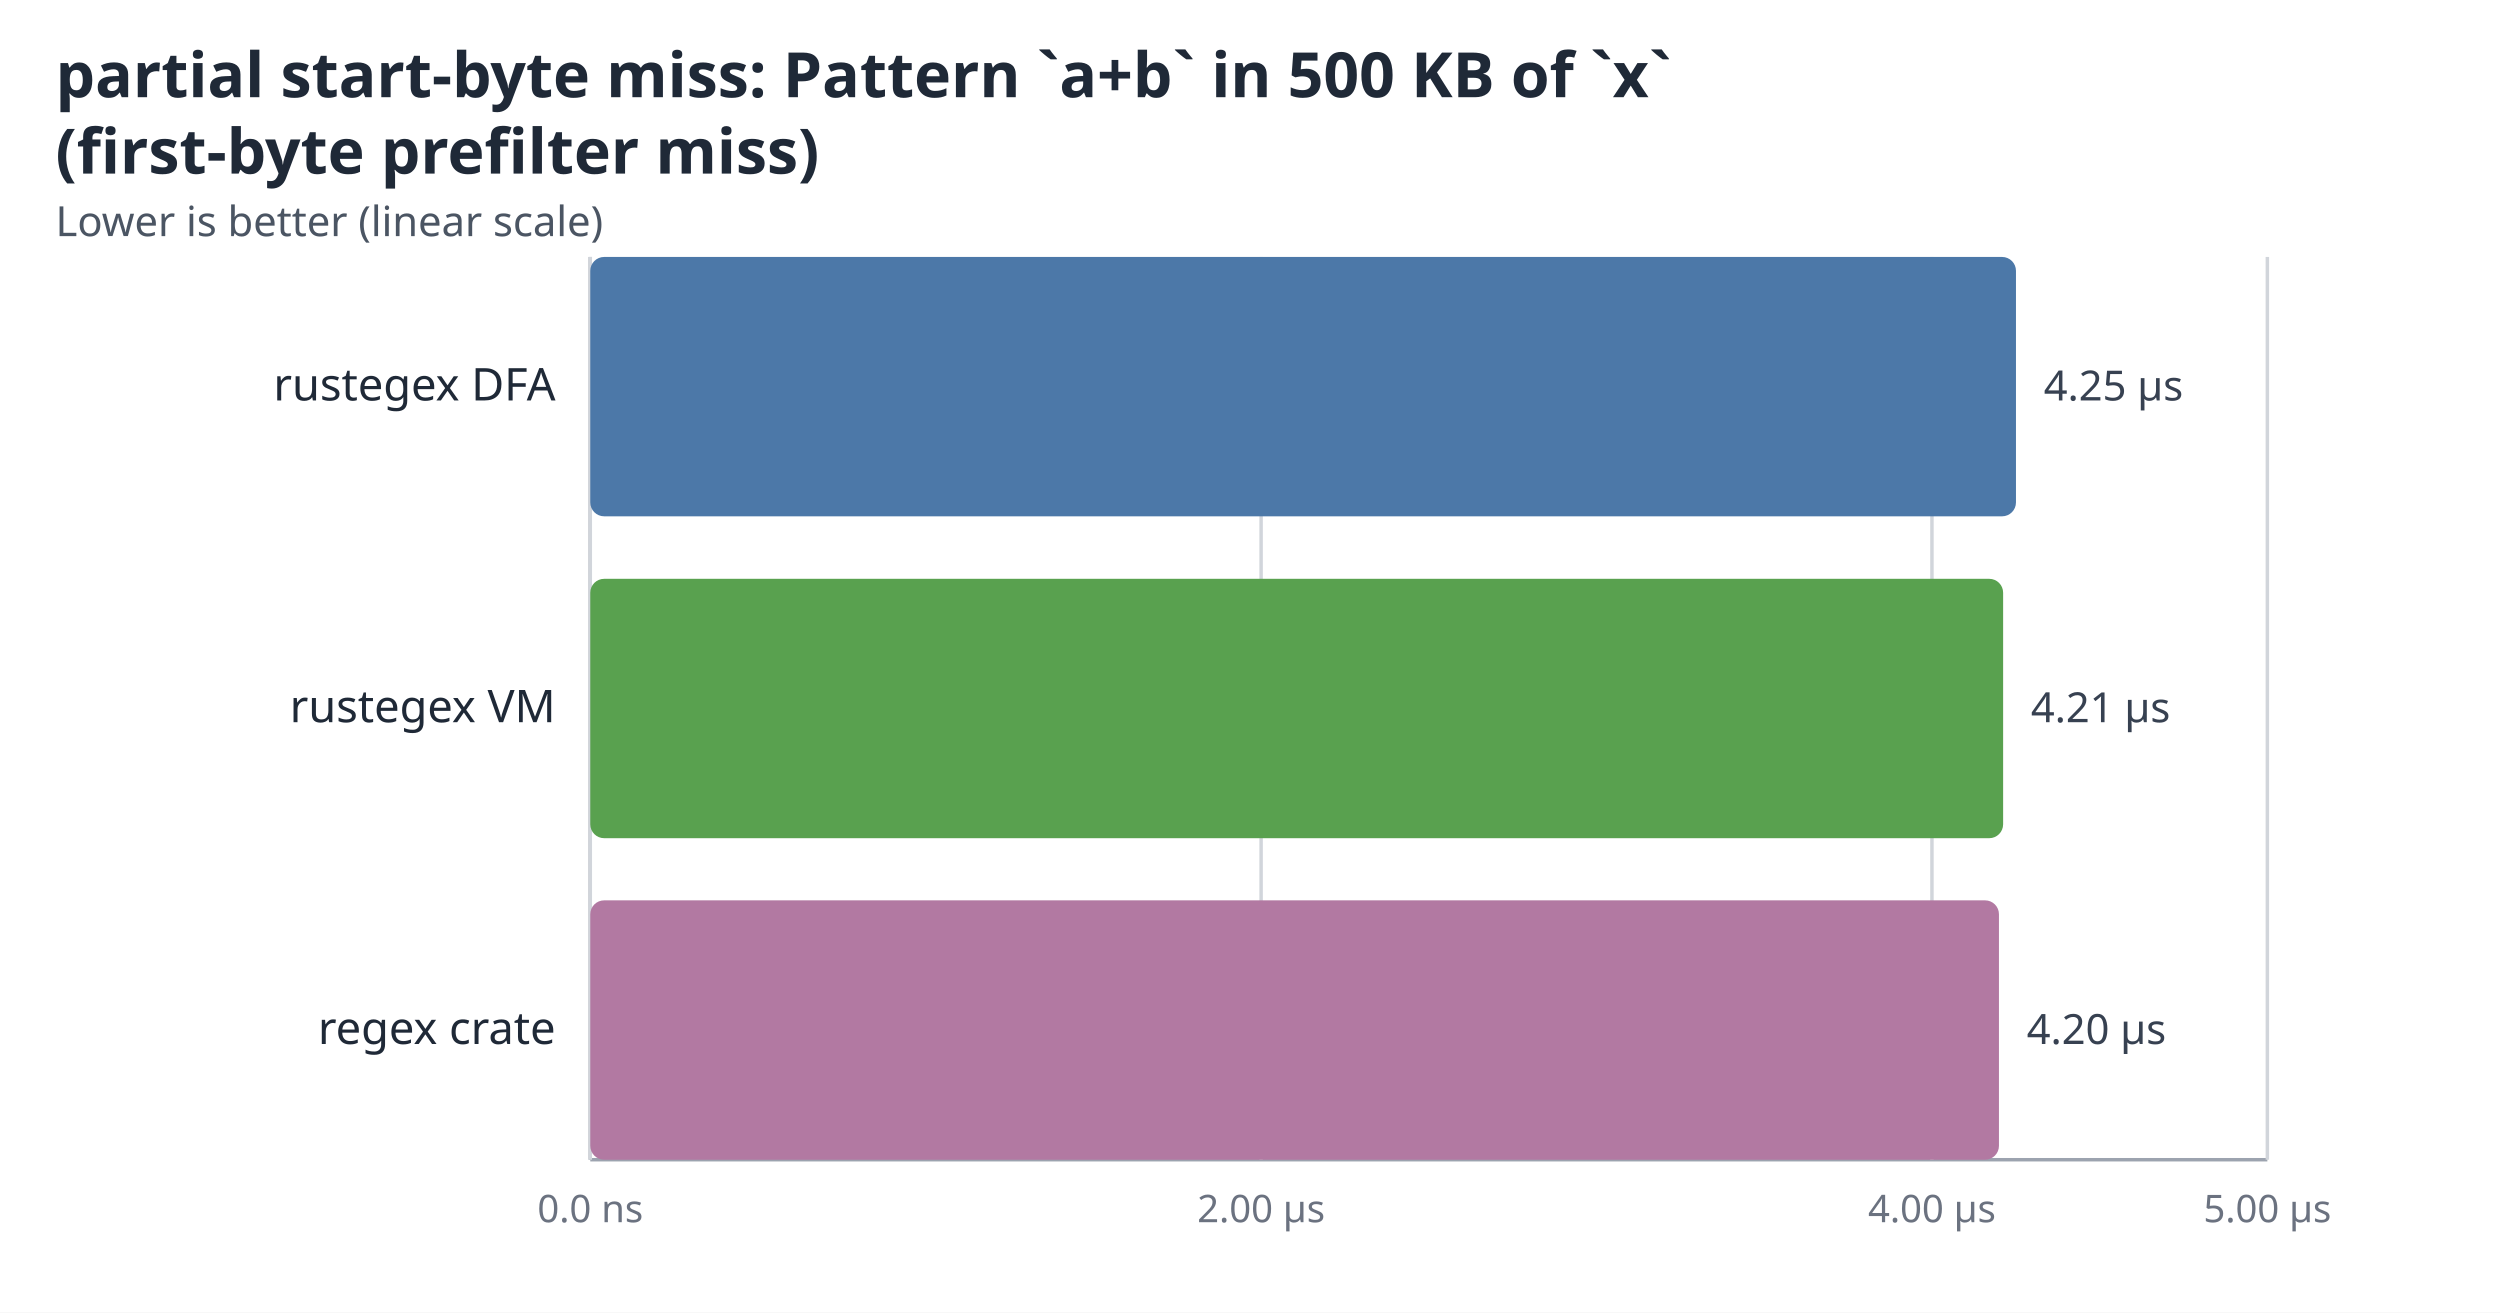
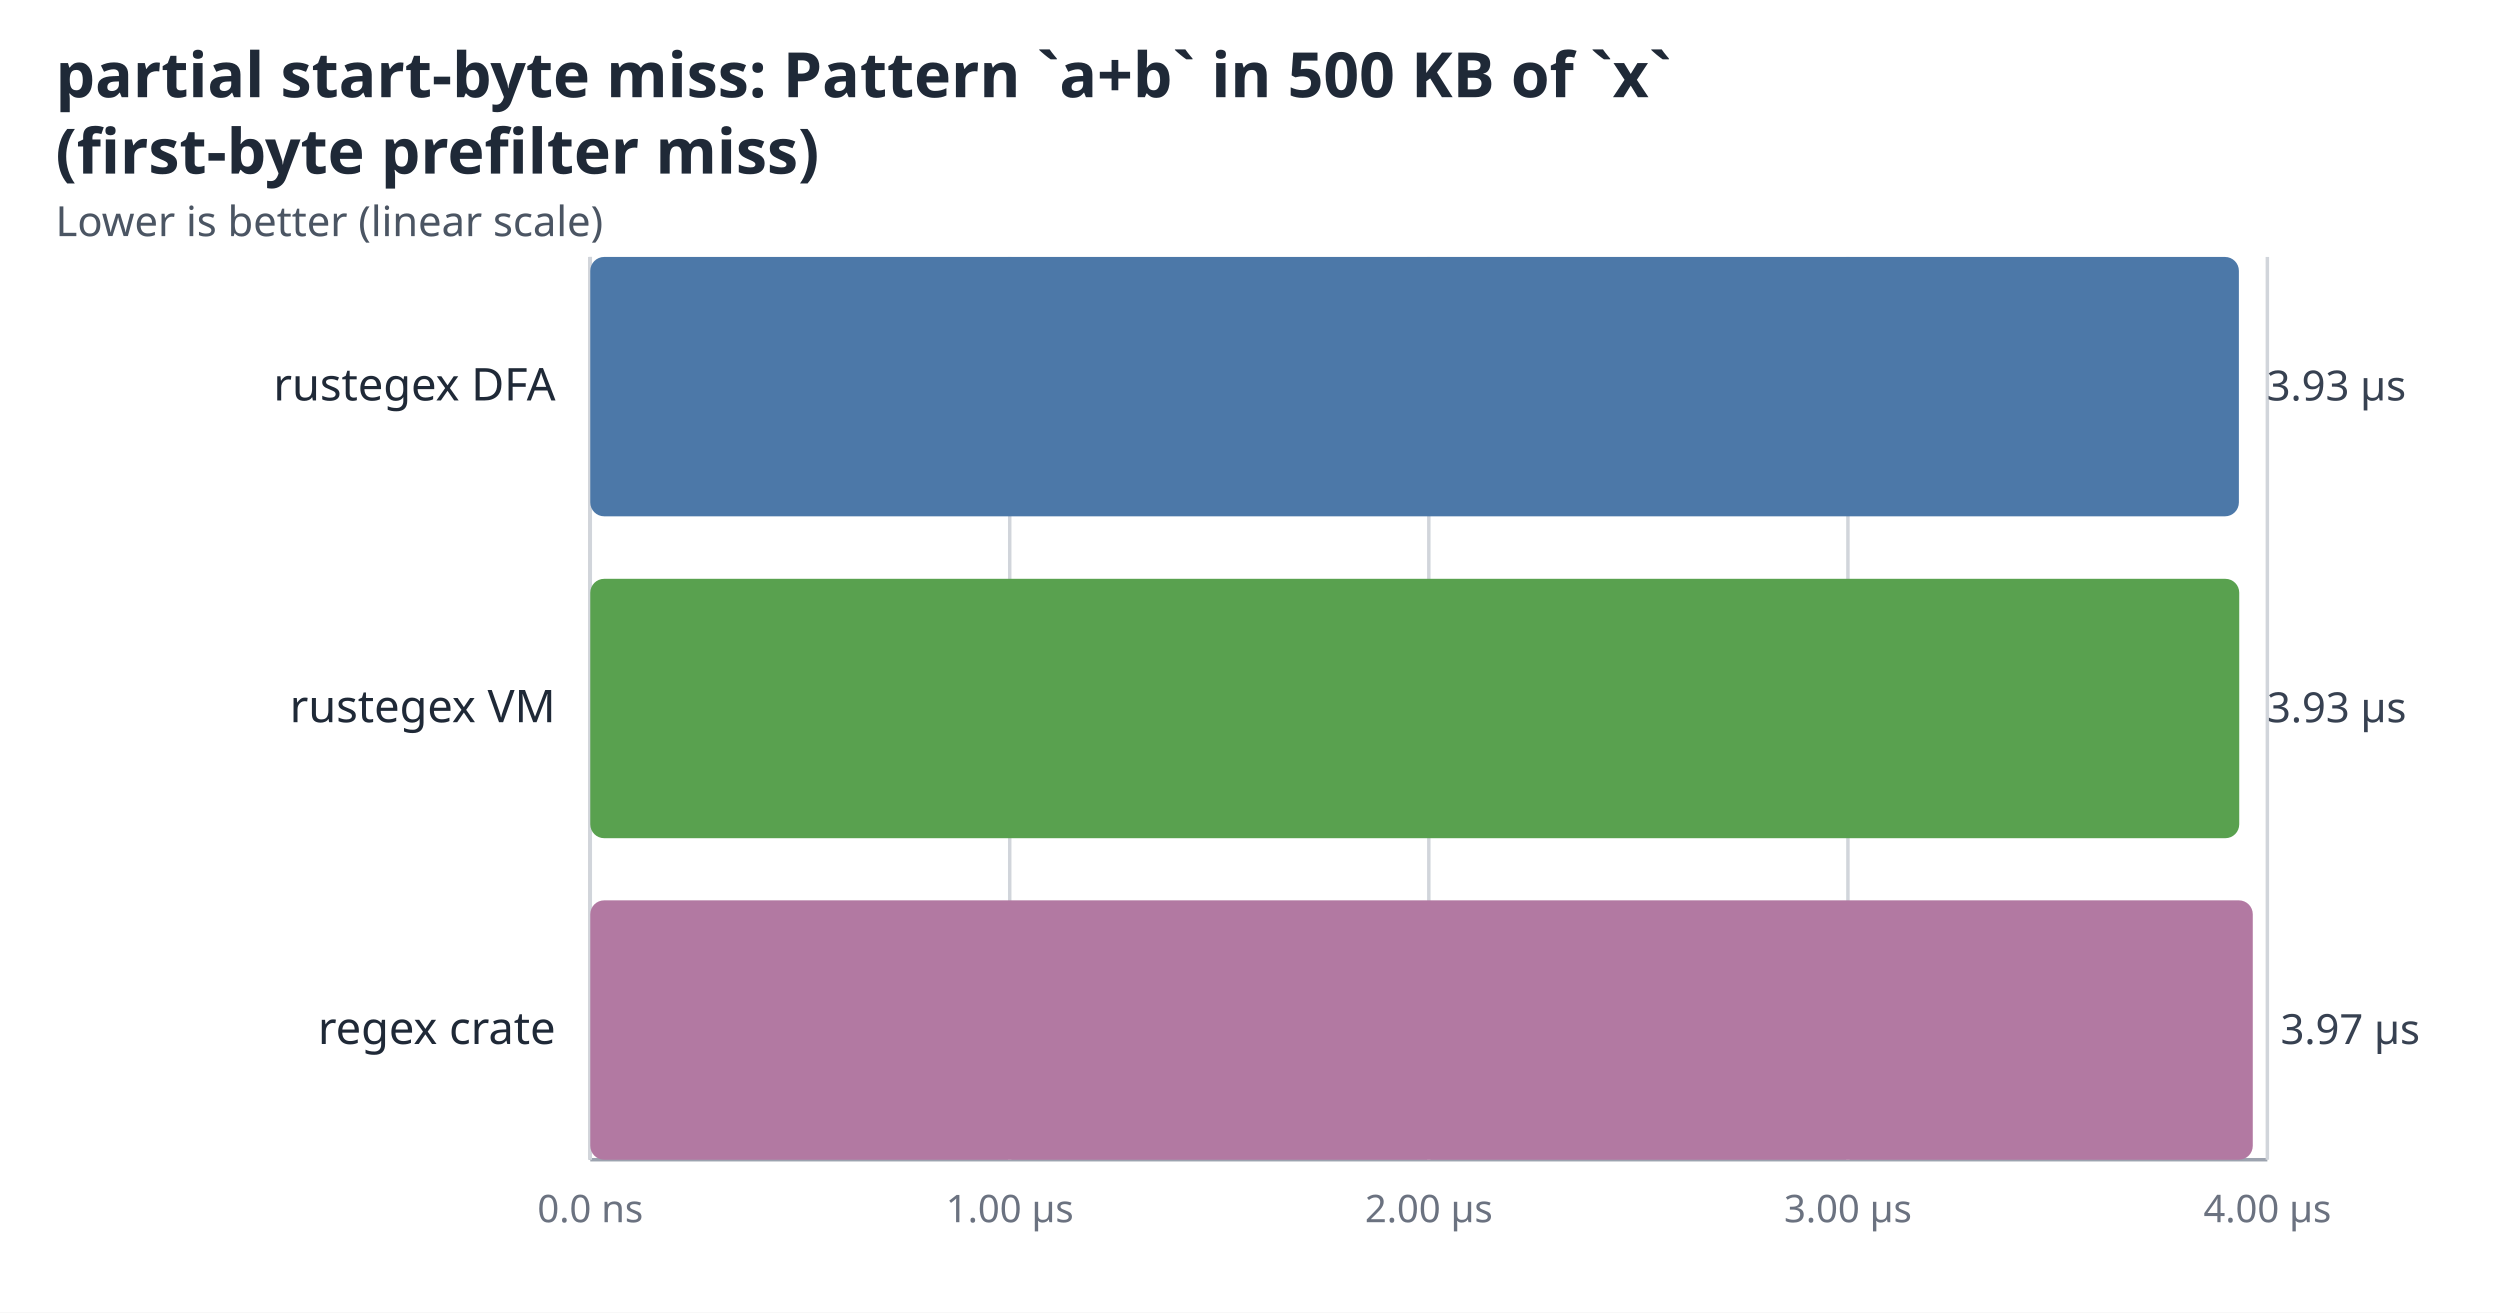
<svg xmlns="http://www.w3.org/2000/svg" width="720" height="378" viewBox="0 0 720 378">
  <rect width="100%" height="100%" fill="#ffffff" />
  <style>text { font-family: ui-sans-serif, system-ui, sans-serif; fill: #1f2937; }.title { font-size: 18px; font-weight: 700; }.subtitle { font-size: 12px; fill: #4b5563; }.label { font-size: 13px; }.value { font-size: 12px; fill: #374151; }.axis { stroke: #9ca3af; stroke-width: 1; }.tick { stroke: #d1d5db; stroke-width: 1; }.tick-label { font-size: 11px; fill: #6b7280; }</style>
  <text class="title" x="16" y="28">partial start-byte miss: Pattern `a+b` in 500 KB of `x`</text>
  <text class="title" x="16" y="50">(first-byte prefilter miss)</text>
  <text class="subtitle" x="16" y="68">Lower is better (linear scale)</text>
  <line class="axis" x1="170" y1="334" x2="653" y2="334" />
  <line class="axis" x1="170" y1="74" x2="170" y2="334" />
  <line class="tick" x1="170.0" y1="74" x2="170.0" y2="334" />
  <text class="tick-label" x="170.0" y="352" text-anchor="middle">0.0 ns</text>
-   <line class="tick" x1="363.2" y1="74" x2="363.2" y2="334" />
-   <text class="tick-label" x="363.2" y="352" text-anchor="middle">2.00 µs</text>
-   <line class="tick" x1="556.4" y1="74" x2="556.4" y2="334" />
-   <text class="tick-label" x="556.4" y="352" text-anchor="middle">4.00 µs</text>
+   <line class="tick" x1="290.8" y1="74" x2="290.8" y2="334" />
+   <text class="tick-label" x="290.8" y="352" text-anchor="middle">1.00 µs</text>
+   <line class="tick" x1="411.5" y1="74" x2="411.5" y2="334" />
+   <text class="tick-label" x="411.5" y="352" text-anchor="middle">2.00 µs</text>
+   <line class="tick" x1="532.2" y1="74" x2="532.2" y2="334" />
+   <text class="tick-label" x="532.2" y="352" text-anchor="middle">3.00 µs</text>
  <line class="tick" x1="653.0" y1="74" x2="653.0" y2="334" />
-   <text class="tick-label" x="653.0" y="352" text-anchor="middle">5.00 µs</text>
-   <rect x="170.0" y="74.0" width="410.6" height="74.7" fill="#4c78a8" rx="4" />
+   <text class="tick-label" x="653.0" y="352" text-anchor="middle">4.00 µs</text>
+   <rect x="170.0" y="74.0" width="474.8" height="74.7" fill="#4c78a8" rx="4" />
  <text class="label" x="160" y="115.333" text-anchor="end">rustegex DFA</text>
-   <text class="value" x="588.6" y="115.333">4.25 µs</text>
-   <rect x="170.0" y="166.7" width="406.9" height="74.7" fill="#59a14f" rx="4" />
+   <text class="value" x="652.8" y="115.333">3.93 µs</text>
+   <rect x="170.0" y="166.7" width="474.9" height="74.7" fill="#59a14f" rx="4" />
  <text class="label" x="160" y="208" text-anchor="end">rustegex VM</text>
-   <text class="value" x="584.9" y="208">4.21 µs</text>
-   <rect x="170.0" y="259.3" width="405.7" height="74.7" fill="#b279a2" rx="4" />
+   <text class="value" x="652.9" y="208">3.93 µs</text>
+   <rect x="170.0" y="259.3" width="478.8" height="74.7" fill="#b279a2" rx="4" />
  <text class="label" x="160" y="300.667" text-anchor="end">regex crate</text>
-   <text class="value" x="583.7" y="300.667">4.20 µs</text>
+   <text class="value" x="656.8" y="300.667">3.97 µs</text>
</svg>
